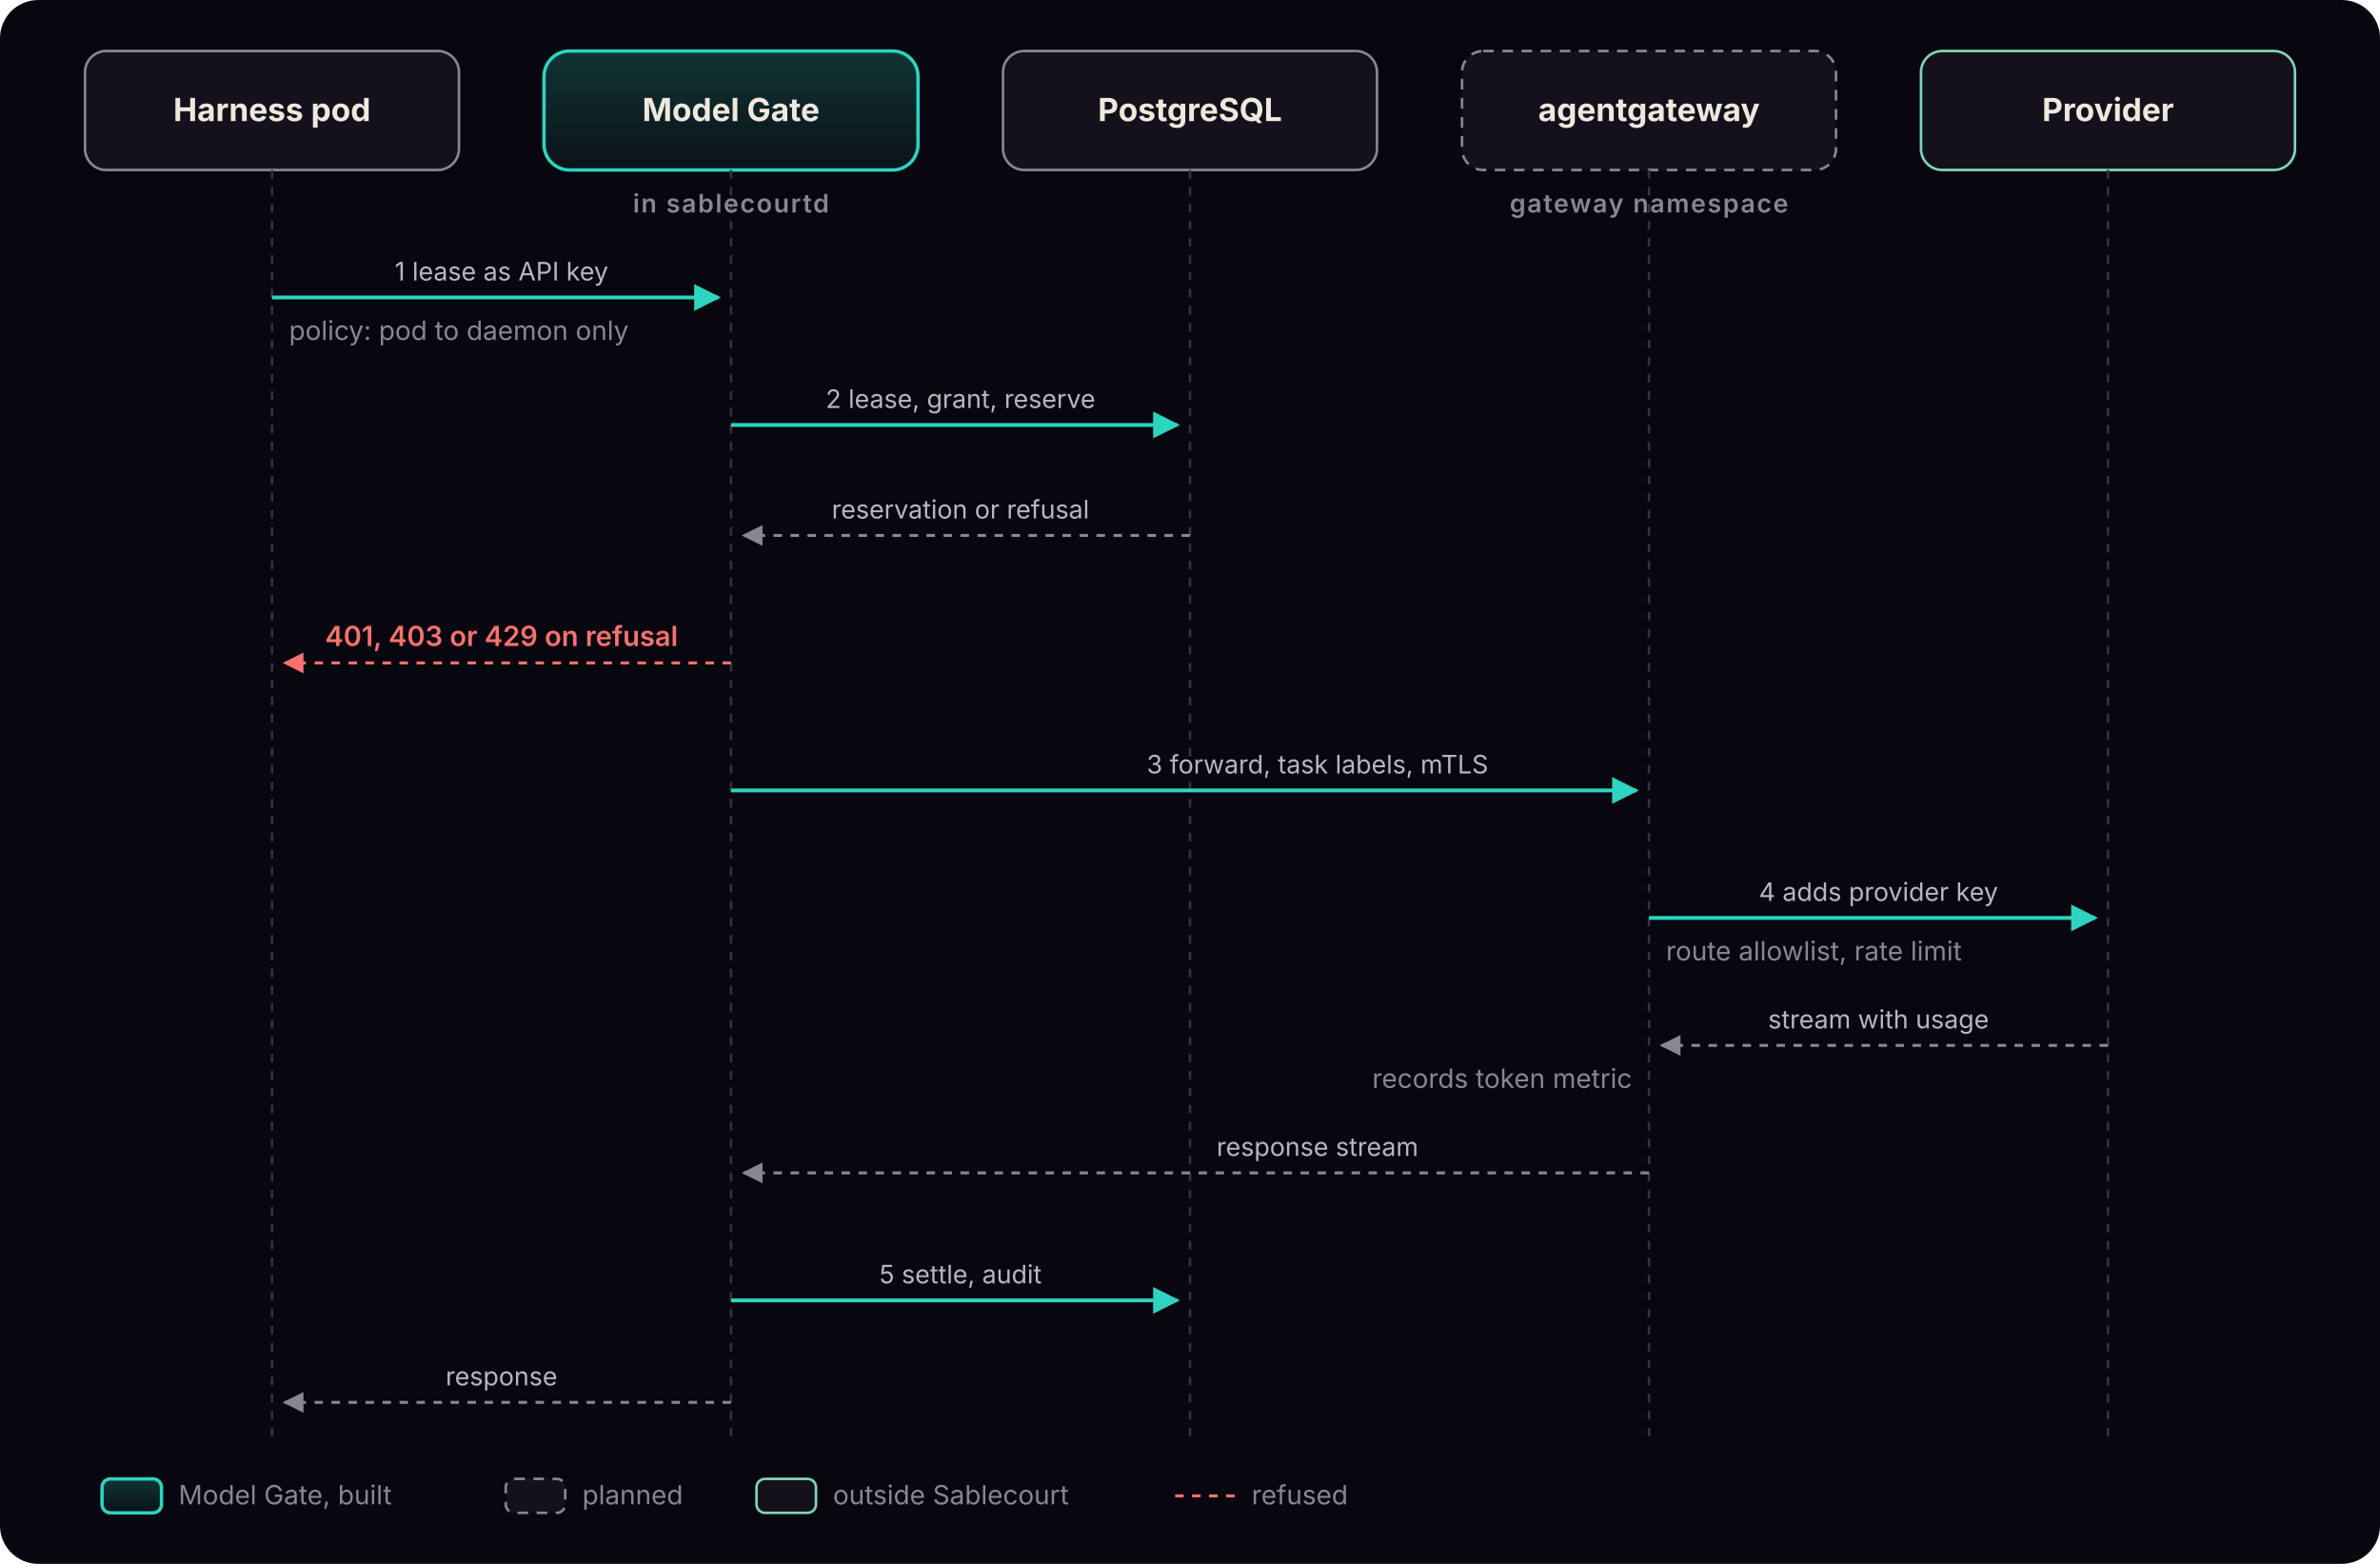
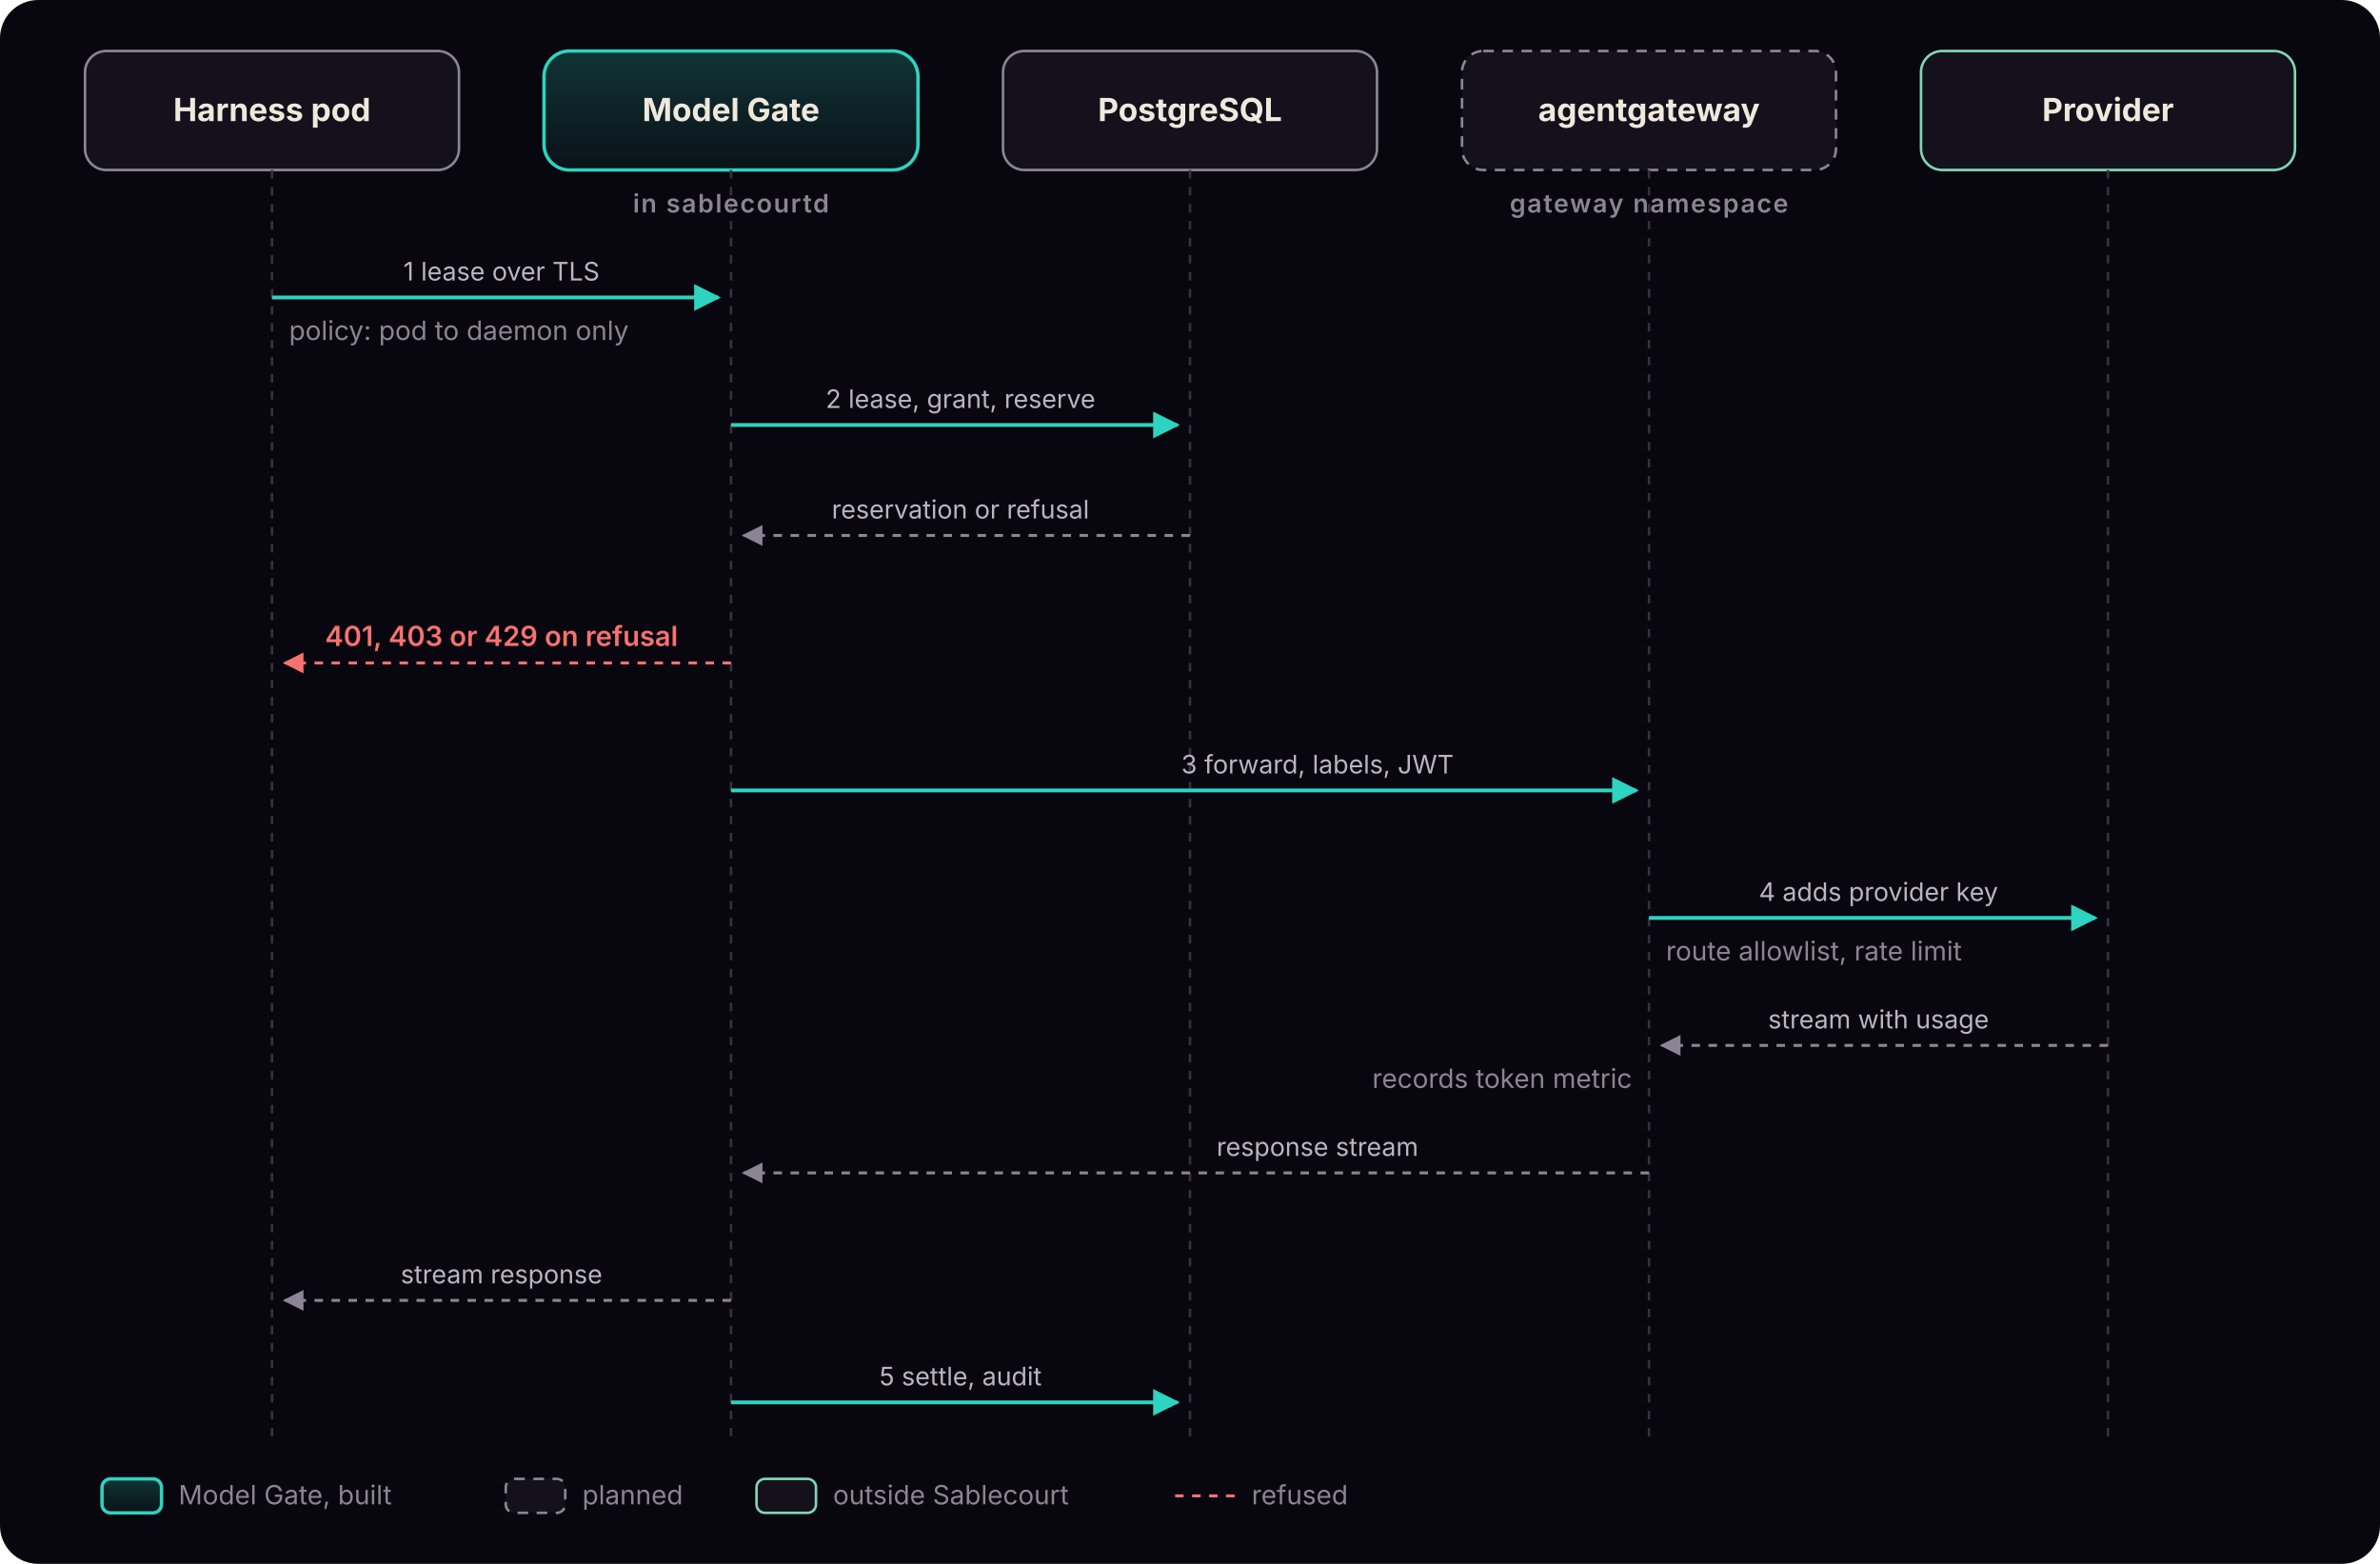
<svg xmlns="http://www.w3.org/2000/svg" viewBox="0 0 1120 736" role="img" aria-labelledby="t d" data-diagram="sequence" font-family="system-ui, -apple-system, BlinkMacSystemFont, 'Segoe UI', sans-serif">
  <defs>
    <marker id="a" viewBox="0 0 10 10" refX="9" refY="5" markerWidth="7" markerHeight="7" orient="auto-start-reverse">
      <path d="M0 0 10 5 0 10z" fill="#2dd4bf" />
    </marker>
    <marker id="m" viewBox="0 0 10 10" refX="9" refY="5" markerWidth="7" markerHeight="7" orient="auto-start-reverse">
      <path d="M0 0 10 5 0 10z" fill="#8a8594" />
    </marker>
    <marker id="x" viewBox="0 0 10 10" refX="9" refY="5" markerWidth="7" markerHeight="7" orient="auto-start-reverse">
      <path d="M0 0 10 5 0 10z" fill="#f87171" />
    </marker>
    <linearGradient id="glow" x1="0" y1="0" x2="0" y2="1">
      <stop offset="0" stop-color="#2dd4bf" stop-opacity=".22" />
      <stop offset="1" stop-color="#2dd4bf" stop-opacity=".06" />
    </linearGradient>
    <style>
      .lane{fill:#111422;stroke:#373040}
      .lanet{fill:#8a8594;font-size:13px;font-weight:600;letter-spacing:.14em}
      .box{fill:#14111c;stroke:#8a8594;stroke-width:1.2}
      .key{fill:url(#glow);stroke:#2dd4bf;stroke-width:1.6}
      .ext{fill:#14111c;stroke:#7fd6b4;stroke-width:1.2}
      .plan{fill:#14111c;stroke:#8a8594;stroke-width:1.2;stroke-dasharray:5 4}
      .wait{fill:#14111c;stroke:#f0b86a;stroke-width:1.2}
      .bad{fill:#14111c;stroke:#f87171;stroke-width:1.2}
      .frame{fill:none;stroke:#bbb4c5;stroke-dasharray:5 5;stroke-width:1.2}
      .h{fill:#efe9dc;font-size:15px;font-weight:650}
      .s{fill:#bbb4c5;font-size:12.5px}
      .cap{fill:#8a8594;font-size:12.5px}
      .pn{fill:#8a8594;font-size:12px;font-weight:600;letter-spacing:.06em}
      .n{fill:#2dd4bf;font-size:12px;font-weight:700;letter-spacing:.08em}
      .idt{fill:#bbb4c5;font-size:12px;font-weight:600;letter-spacing:.06em}
      .lbl{fill:#bbb4c5;font-size:12px}
      .no{fill:#f87171;font-size:13px;font-weight:600}
      .f{stroke:#2dd4bf;stroke-width:1.8;fill:none}
      .r{stroke:#8a8594;stroke-width:1.4;fill:none;stroke-dasharray:4 4}
      .deny{stroke:#f87171;stroke-width:1.4;fill:none;stroke-dasharray:4 4}
      .life{stroke:#373040;stroke-width:1.2;fill:none;stroke-dasharray:4 4}
    </style>
  </defs>
  <rect width="1120" height="736" rx="18" fill="#08060e" />
  <rect class="box" x="40" y="24" width="176" height="56" rx="10" />
  <text class="h" x="128" y="57" text-anchor="middle">Harness pod</text>
  <rect class="key" x="256" y="24" width="176" height="56" rx="12" />
  <text class="h" x="344" y="57" text-anchor="middle">Model Gate</text>
  <rect class="box" x="472" y="24" width="176" height="56" rx="10" />
  <text class="h" x="560" y="57" text-anchor="middle">PostgreSQL</text>
  <rect class="plan" x="688" y="24" width="176" height="56" rx="10" />
  <text class="h" x="776" y="57" text-anchor="middle">agentgateway</text>
  <rect class="ext" x="904" y="24" width="176" height="56" rx="10" />
  <text class="h" x="992" y="57" text-anchor="middle">Provider</text>
  <path class="life" d="M128 80V676" />
  <path class="life" d="M344 80V676" />
  <path class="life" d="M560 80V676" />
  <path class="life" d="M776 80V676" />
  <path class="life" d="M992 80V676" />
  <text class="pn" x="344" y="100" text-anchor="middle">in sablecourtd</text>
  <text class="pn" x="776" y="100" text-anchor="middle">gateway namespace</text>
  <path class="f" d="M128 140H338" marker-end="url(#a)" />
-   <text class="lbl" x="236" y="132" text-anchor="middle">1 lease as API key</text>
+   <text class="lbl" x="236" y="132" text-anchor="middle">1 lease over TLS</text>
  <text class="cap" x="136" y="160">policy: pod to daemon only</text>
  <path class="f" d="M344 200H554" marker-end="url(#a)" />
  <text class="lbl" x="452" y="192" text-anchor="middle">2 lease, grant, reserve</text>
  <path class="r" d="M560 252H350" marker-end="url(#m)" />
  <text class="lbl" x="452" y="244" text-anchor="middle">reservation or refusal</text>
  <path class="deny" d="M344 312H134" marker-end="url(#x)" />
  <text class="no" x="236" y="304" text-anchor="middle">401, 403 or 429 on refusal</text>
  <path class="f" d="M344 372H770" marker-end="url(#a)" />
-   <text class="lbl" x="620" y="364" text-anchor="middle">3 forward, task labels, mTLS</text>
+   <text class="lbl" x="620" y="364" text-anchor="middle">3 forward, labels, JWT</text>
  <path class="f" d="M776 432H986" marker-end="url(#a)" />
  <text class="lbl" x="884" y="424" text-anchor="middle">4 adds provider key</text>
  <text class="cap" x="784" y="452">route allowlist, rate limit</text>
  <path class="r" d="M992 492H782" marker-end="url(#m)" />
  <text class="lbl" x="884" y="484" text-anchor="middle">stream with usage</text>
  <text class="cap" x="768" y="512" text-anchor="end">records token metric</text>
  <path class="r" d="M776 552H350" marker-end="url(#m)" />
  <text class="lbl" x="620" y="544" text-anchor="middle">response stream</text>
-   <path class="f" d="M344 612H554" marker-end="url(#a)" />
-   <text class="lbl" x="452" y="604" text-anchor="middle">5 settle, audit</text>
-   <path class="r" d="M344 660H134" marker-end="url(#m)" />
-   <text class="lbl" x="236" y="652" text-anchor="middle">response</text>
+   <path class="r" d="M344 612H134" marker-end="url(#m)" />
+   <text class="lbl" x="236" y="604" text-anchor="middle">stream response</text>
+   <path class="f" d="M344 660H554" marker-end="url(#a)" />
+   <text class="lbl" x="452" y="652" text-anchor="middle">5 settle, audit</text>
  <rect class="key" x="48" y="696" width="28" height="16" rx="4" />
  <text class="cap" x="84" y="708">Model Gate, built</text>
  <rect class="plan" x="238" y="696" width="28" height="16" rx="4" />
  <text class="cap" x="274" y="708">planned</text>
  <rect class="ext" x="356" y="696" width="28" height="16" rx="4" />
  <text class="cap" x="392" y="708">outside Sablecourt</text>
  <path class="deny" d="M553 704H581" />
  <text class="cap" x="589" y="708">refused</text>
</svg>
